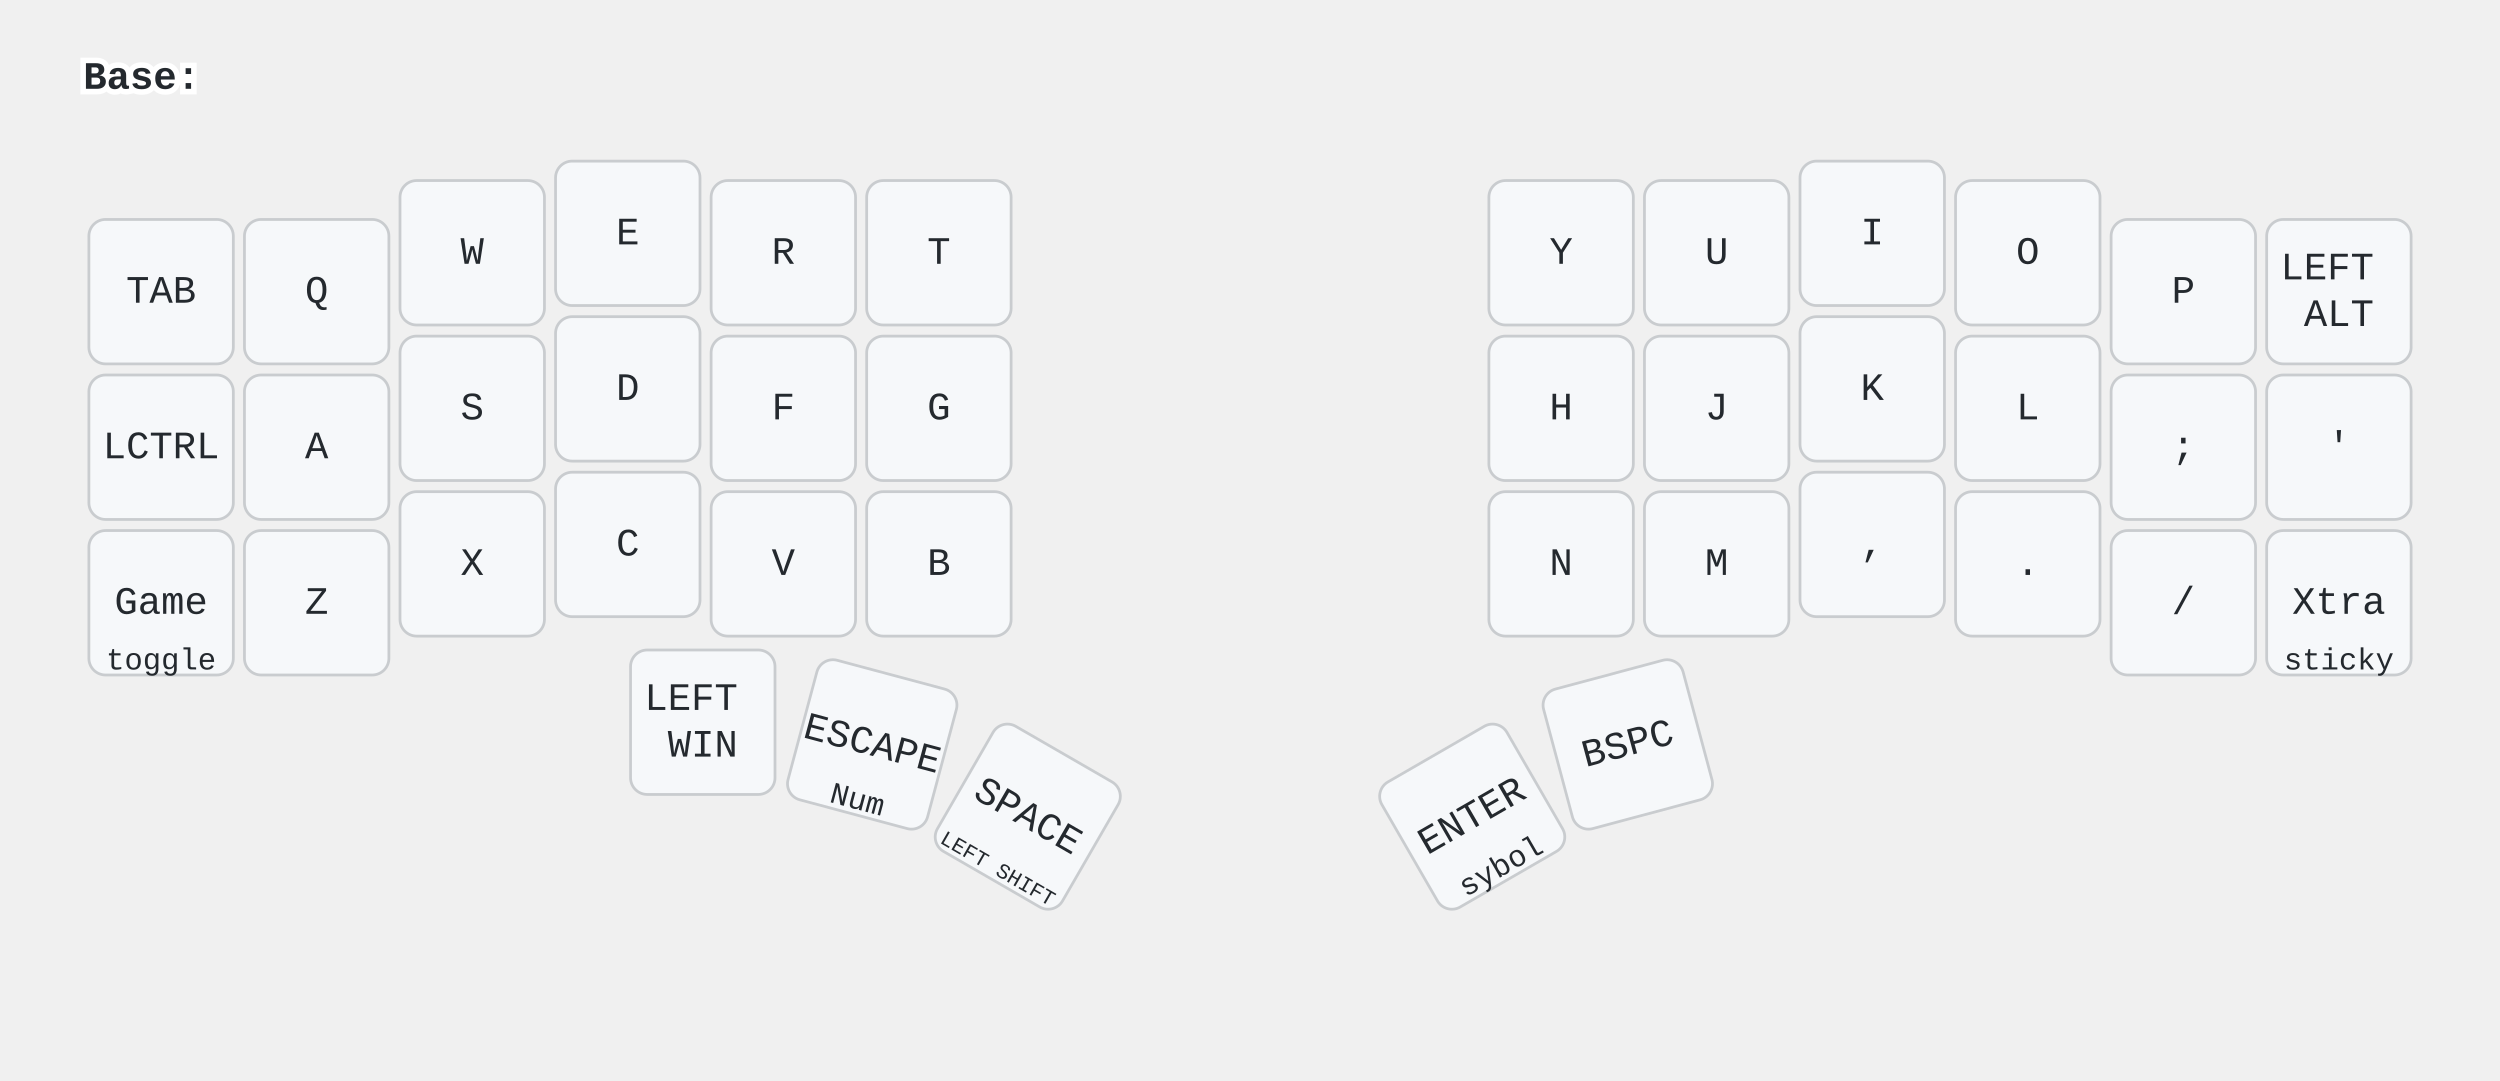
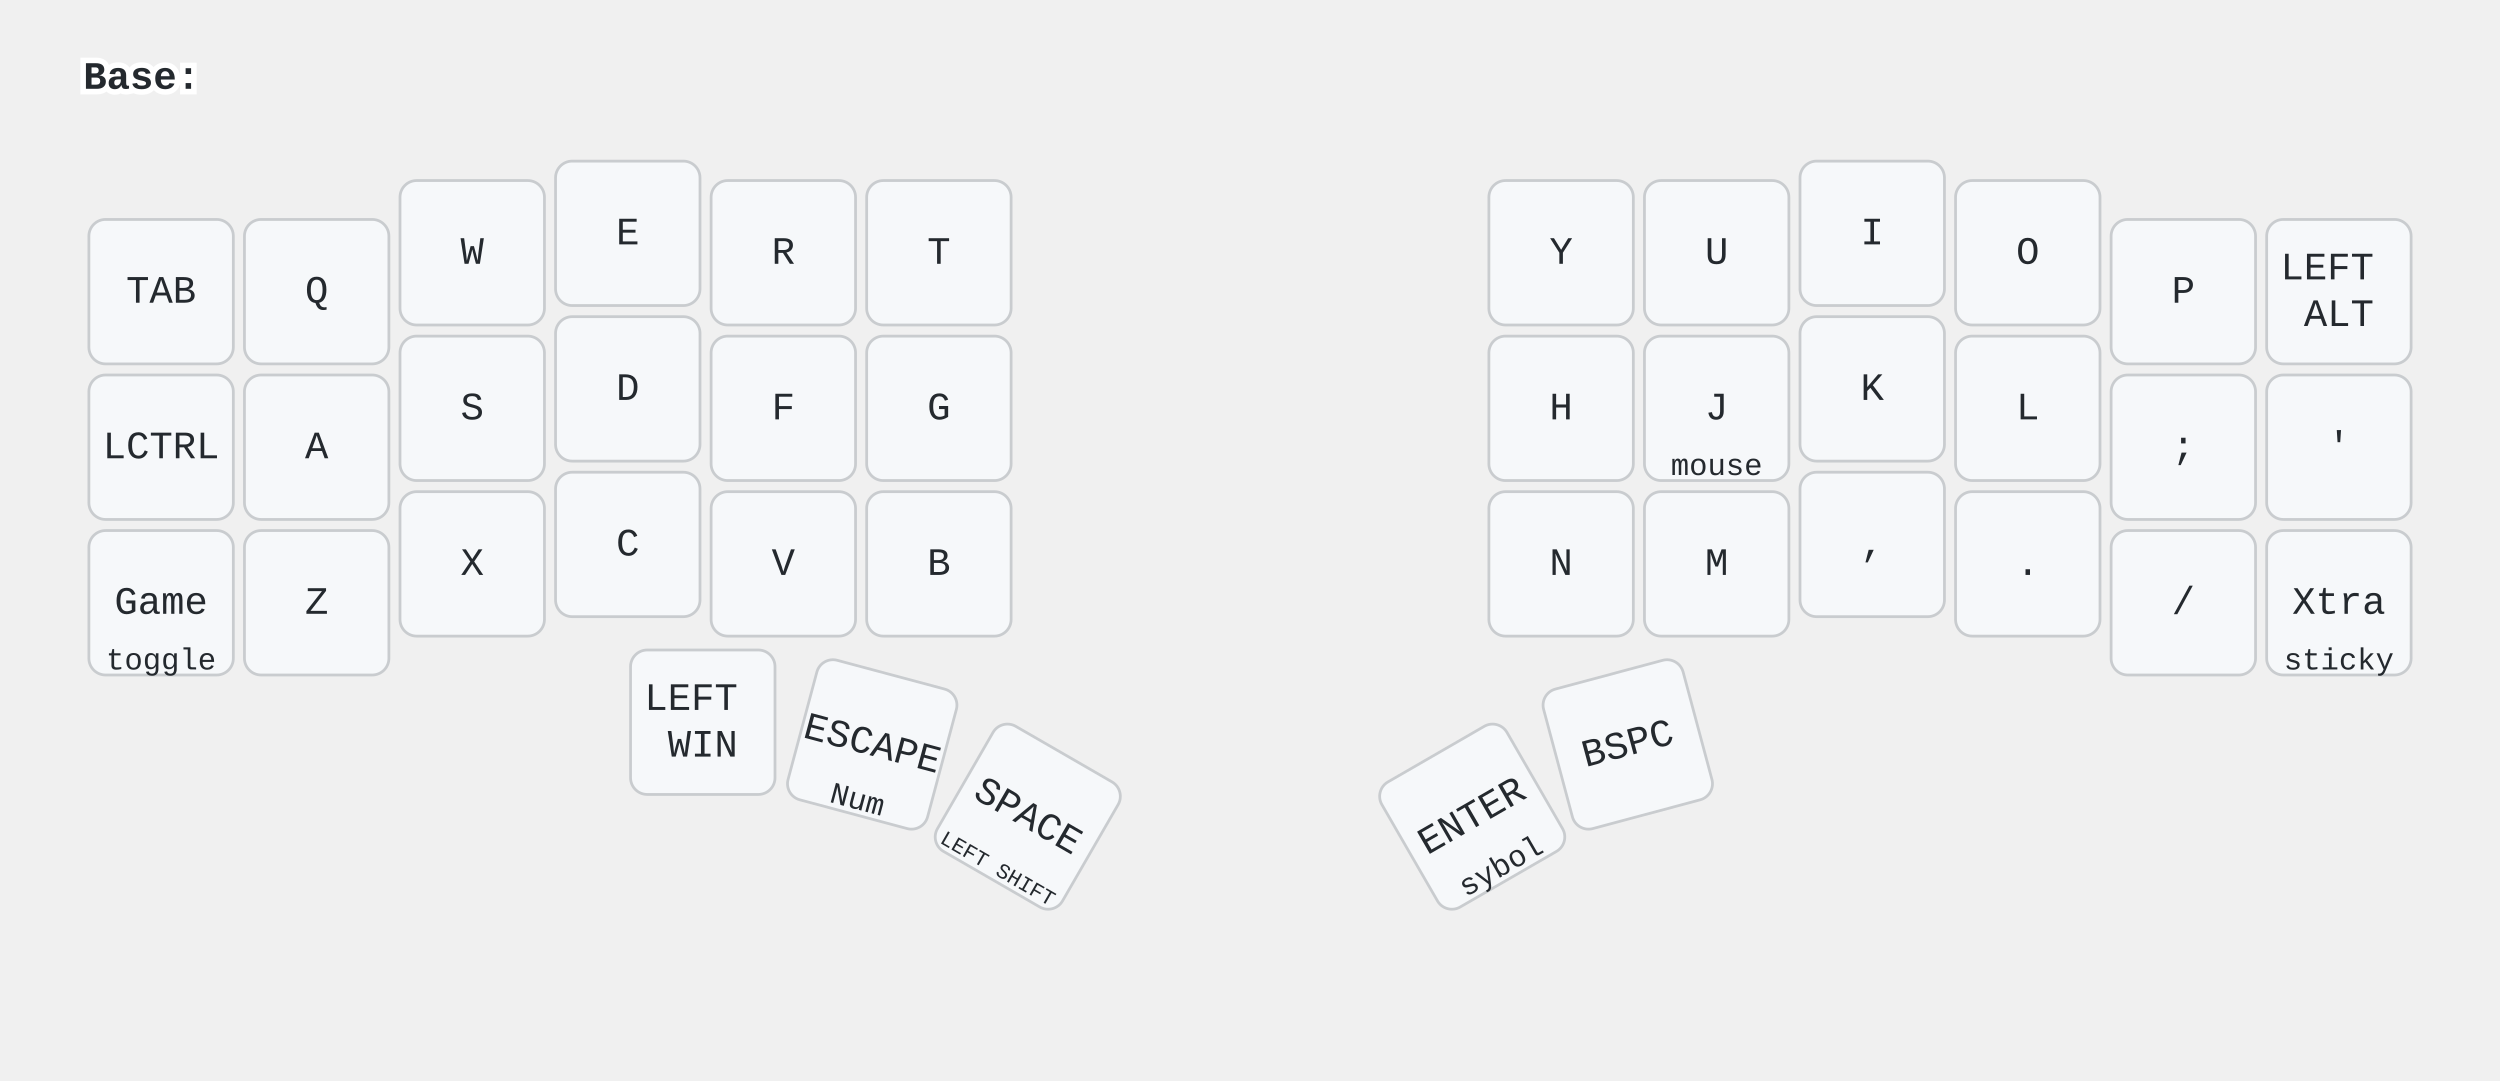
<svg xmlns="http://www.w3.org/2000/svg" width="900" height="389" viewBox="0 0 900 389" class="keymap">
  <style>/* inherit to force styles through use tags */
svg path {
    fill: inherit;
}

/* font and background color specifications */
svg.keymap {
    font-family: SFMono-Regular,Consolas,Liberation Mono,Menlo,monospace;
    font-size: 14px;
    font-kerning: normal;
    text-rendering: optimizeLegibility;
    fill: #24292e;
}

/* default key styling */
rect.key {
    fill: #f6f8fa;
}

rect.key, rect.combo {
    stroke: #c9cccf;
    stroke-width: 1;
}

/* default key side styling, only used is draw_key_sides is set */
rect.side {
    filter: brightness(90%);
}

/* color accent for combo boxes */
rect.combo, rect.combo-separate {
    fill: #cdf;
}

/* color accent for held keys */
rect.held, rect.combo.held {
    fill: #fdd;
}

/* color accent for ghost (optional) keys */
rect.ghost, rect.combo.ghost {
    stroke-dasharray: 4, 4;
    stroke-width: 2;
}

text {
    text-anchor: middle;
    dominant-baseline: middle;
}

/* styling for layer labels */
text.label {
    font-weight: bold;
    text-anchor: start;
    stroke: white;
    stroke-width: 4;
    paint-order: stroke;
}

/* styling for optional footer */
text.footer {
    text-anchor: end;
    dominant-baseline: auto;
    stroke: white;
    stroke-width: 4;
    paint-order: stroke;
}

/* styling for combo tap, and key non-tap label text */
text.combo, text.hold, text.shifted, text.left, text.right {
    font-size: 11px;
}

text.hold {
    text-anchor: middle;
    dominant-baseline: auto;
}

text.shifted {
    text-anchor: middle;
    dominant-baseline: hanging;
}

text.left {
    text-anchor: start;
}

text.right {
    text-anchor: end;
}

text.layer-activator {
    text-decoration: underline;
}

/* styling for hold/shifted label text in combo box */
text.combo.hold, text.combo.shifted, text.combo.left, text.combo.right {
    font-size: 8px;
}

/* lighter symbol for transparent keys */
text.trans {
    fill: #7b7e81;
}

/* styling for combo dendrons */
path.combo {
    stroke-width: 1;
    stroke: gray;
    fill: none;
}

/* Start Tabler Icons Cleanup */
/* cannot use height/width with glyphs */
.icon-tabler &gt; path {
    fill: inherit;
    stroke: inherit;
    stroke-width: 2;
}
/* hide tabler's default box */
.icon-tabler &gt; path[stroke="none"][fill="none"] {
    visibility: hidden;
}
/* End Tabler Icons Cleanup */

@media (prefers-color-scheme: dark) {
svg.keymap { fill: #d1d6db; }
rect.key { fill: #3f4750; }
rect.key, rect.combo { stroke: #60666c; }
rect.combo, rect.combo-separate { fill: #1f3d7a; }
rect.held, rect.combo.held { fill: #854747; }
text.label, text.footer { stroke: black; }
text.trans { fill: #7e8184; }
path.combo { stroke: #7f7f7f; }

}</style>
  <g transform="translate(30, 0)" class="layer-Base">
    <text x="0" y="28" class="label" id="Base">Base:</text>
    <g transform="translate(0, 56)">
      <g transform="translate(28, 49)" class="key keypos-0">
        <rect rx="6" ry="6" x="-26" y="-26" width="52" height="52" class="key" />
        <text x="0" y="0" class="key tap">TAB</text>
      </g>
      <g transform="translate(84, 49)" class="key keypos-1">
        <rect rx="6" ry="6" x="-26" y="-26" width="52" height="52" class="key" />
        <text x="0" y="0" class="key tap">Q</text>
      </g>
      <g transform="translate(140, 35)" class="key keypos-2">
        <rect rx="6" ry="6" x="-26" y="-26" width="52" height="52" class="key" />
        <text x="0" y="0" class="key tap">W</text>
      </g>
      <g transform="translate(196, 28)" class="key keypos-3">
        <rect rx="6" ry="6" x="-26" y="-26" width="52" height="52" class="key" />
        <text x="0" y="0" class="key tap">E</text>
      </g>
      <g transform="translate(252, 35)" class="key keypos-4">
        <rect rx="6" ry="6" x="-26" y="-26" width="52" height="52" class="key" />
        <text x="0" y="0" class="key tap">R</text>
      </g>
      <g transform="translate(308, 35)" class="key keypos-5">
        <rect rx="6" ry="6" x="-26" y="-26" width="52" height="52" class="key" />
        <text x="0" y="0" class="key tap">T</text>
      </g>
      <g transform="translate(532, 35)" class="key keypos-6">
        <rect rx="6" ry="6" x="-26" y="-26" width="52" height="52" class="key" />
        <text x="0" y="0" class="key tap">Y</text>
      </g>
      <g transform="translate(588, 35)" class="key keypos-7">
        <rect rx="6" ry="6" x="-26" y="-26" width="52" height="52" class="key" />
        <text x="0" y="0" class="key tap">U</text>
      </g>
      <g transform="translate(644, 28)" class="key keypos-8">
        <rect rx="6" ry="6" x="-26" y="-26" width="52" height="52" class="key" />
        <text x="0" y="0" class="key tap">I</text>
      </g>
      <g transform="translate(700, 35)" class="key keypos-9">
        <rect rx="6" ry="6" x="-26" y="-26" width="52" height="52" class="key" />
        <text x="0" y="0" class="key tap">O</text>
      </g>
      <g transform="translate(756, 49)" class="key keypos-10">
        <rect rx="6" ry="6" x="-26" y="-26" width="52" height="52" class="key" />
        <text x="0" y="0" class="key tap">P</text>
      </g>
      <g transform="translate(812, 49)" class="key keypos-11">
        <rect rx="6" ry="6" x="-26" y="-26" width="52" height="52" class="key" />
        <text x="0" y="0" class="key tap">
          <tspan x="0" dy="-0.6em">LEFT</tspan>
          <tspan x="0" dy="1.2em">ALT</tspan>
        </text>
      </g>
      <g transform="translate(28, 105)" class="key keypos-12">
        <rect rx="6" ry="6" x="-26" y="-26" width="52" height="52" class="key" />
        <text x="0" y="0" class="key tap">LCTRL</text>
      </g>
      <g transform="translate(84, 105)" class="key keypos-13">
        <rect rx="6" ry="6" x="-26" y="-26" width="52" height="52" class="key" />
        <text x="0" y="0" class="key tap">A</text>
      </g>
      <g transform="translate(140, 91)" class="key keypos-14">
        <rect rx="6" ry="6" x="-26" y="-26" width="52" height="52" class="key" />
        <text x="0" y="0" class="key tap">S</text>
      </g>
      <g transform="translate(196, 84)" class="key keypos-15">
        <rect rx="6" ry="6" x="-26" y="-26" width="52" height="52" class="key" />
        <text x="0" y="0" class="key tap">D</text>
      </g>
      <g transform="translate(252, 91)" class="key keypos-16">
        <rect rx="6" ry="6" x="-26" y="-26" width="52" height="52" class="key" />
        <text x="0" y="0" class="key tap">F</text>
      </g>
      <g transform="translate(308, 91)" class="key keypos-17">
        <rect rx="6" ry="6" x="-26" y="-26" width="52" height="52" class="key" />
        <text x="0" y="0" class="key tap">G</text>
      </g>
      <g transform="translate(532, 91)" class="key keypos-18">
        <rect rx="6" ry="6" x="-26" y="-26" width="52" height="52" class="key" />
        <text x="0" y="0" class="key tap">H</text>
      </g>
      <g transform="translate(588, 91)" class="key keypos-19">
        <rect rx="6" ry="6" x="-26" y="-26" width="52" height="52" class="key" />
        <text x="0" y="0" class="key tap">J</text>
+         <text x="0" y="24" class="key hold">mouse</text>
      </g>
      <g transform="translate(644, 84)" class="key keypos-20">
        <rect rx="6" ry="6" x="-26" y="-26" width="52" height="52" class="key" />
        <text x="0" y="0" class="key tap">K</text>
      </g>
      <g transform="translate(700, 91)" class="key keypos-21">
        <rect rx="6" ry="6" x="-26" y="-26" width="52" height="52" class="key" />
        <text x="0" y="0" class="key tap">L</text>
      </g>
      <g transform="translate(756, 105)" class="key keypos-22">
        <rect rx="6" ry="6" x="-26" y="-26" width="52" height="52" class="key" />
        <text x="0" y="0" class="key tap">;</text>
      </g>
      <g transform="translate(812, 105)" class="key keypos-23">
        <rect rx="6" ry="6" x="-26" y="-26" width="52" height="52" class="key" />
        <text x="0" y="0" class="key tap">'</text>
      </g>
      <g transform="translate(28, 161)" class="key keypos-24">
        <rect rx="6" ry="6" x="-26" y="-26" width="52" height="52" class="key" />
        <text x="0" y="0" class="key tap">Game</text>
        <text x="0" y="24" class="key hold">toggle</text>
      </g>
      <g transform="translate(84, 161)" class="key keypos-25">
        <rect rx="6" ry="6" x="-26" y="-26" width="52" height="52" class="key" />
        <text x="0" y="0" class="key tap">Z</text>
      </g>
      <g transform="translate(140, 147)" class="key keypos-26">
        <rect rx="6" ry="6" x="-26" y="-26" width="52" height="52" class="key" />
        <text x="0" y="0" class="key tap">X</text>
      </g>
      <g transform="translate(196, 140)" class="key keypos-27">
        <rect rx="6" ry="6" x="-26" y="-26" width="52" height="52" class="key" />
        <text x="0" y="0" class="key tap">C</text>
      </g>
      <g transform="translate(252, 147)" class="key keypos-28">
        <rect rx="6" ry="6" x="-26" y="-26" width="52" height="52" class="key" />
        <text x="0" y="0" class="key tap">V</text>
      </g>
      <g transform="translate(308, 147)" class="key keypos-29">
        <rect rx="6" ry="6" x="-26" y="-26" width="52" height="52" class="key" />
        <text x="0" y="0" class="key tap">B</text>
      </g>
      <g transform="translate(532, 147)" class="key keypos-30">
        <rect rx="6" ry="6" x="-26" y="-26" width="52" height="52" class="key" />
        <text x="0" y="0" class="key tap">N</text>
      </g>
      <g transform="translate(588, 147)" class="key keypos-31">
        <rect rx="6" ry="6" x="-26" y="-26" width="52" height="52" class="key" />
        <text x="0" y="0" class="key tap">M</text>
      </g>
      <g transform="translate(644, 140)" class="key keypos-32">
        <rect rx="6" ry="6" x="-26" y="-26" width="52" height="52" class="key" />
        <text x="0" y="0" class="key tap">,</text>
      </g>
      <g transform="translate(700, 147)" class="key keypos-33">
        <rect rx="6" ry="6" x="-26" y="-26" width="52" height="52" class="key" />
        <text x="0" y="0" class="key tap">.</text>
      </g>
      <g transform="translate(756, 161)" class="key keypos-34">
        <rect rx="6" ry="6" x="-26" y="-26" width="52" height="52" class="key" />
        <text x="0" y="0" class="key tap">/</text>
      </g>
      <g transform="translate(812, 161)" class="key keypos-35">
        <rect rx="6" ry="6" x="-26" y="-26" width="52" height="52" class="key" />
        <text x="0" y="0" class="key tap">Xtra</text>
        <text x="0" y="24" class="key hold">sticky</text>
      </g>
      <g transform="translate(223, 204)" class="key keypos-36">
        <rect rx="6" ry="6" x="-26" y="-26" width="52" height="52" class="key" />
        <text x="0" y="0" class="key tap">
          <tspan x="0" dy="-0.6em">LEFT</tspan>
          <tspan x="0" dy="1.2em">WIN</tspan>
        </text>
      </g>
      <g transform="translate(284, 212) rotate(15.0)" class="key keypos-37">
        <rect rx="6" ry="6" x="-26" y="-26" width="52" height="52" class="key" />
        <text x="0" y="0" class="key tap">ESCAPE</text>
        <text x="0" y="24" class="key hold">Num</text>
      </g>
      <g transform="translate(340, 238) rotate(30.0)" class="key keypos-38">
        <rect rx="6" ry="6" x="-26" y="-26" width="52" height="52" class="key" />
        <text x="0" y="0" class="key tap">SPACE</text>
        <text x="0" y="24" class="key hold">
          <tspan style="font-size: 70%">LEFT SHIFT</tspan>
        </text>
      </g>
      <g transform="translate(500, 238) rotate(-30.0)" class="key keypos-39">
        <rect rx="6" ry="6" x="-26" y="-26" width="52" height="52" class="key" />
        <text x="0" y="0" class="key tap">ENTER</text>
        <text x="0" y="24" class="key hold">sybol</text>
      </g>
      <g transform="translate(556, 212) rotate(-15.0)" class="key keypos-40">
        <rect rx="6" ry="6" x="-26" y="-26" width="52" height="52" class="key" />
        <text x="0" y="0" class="key tap">BSPC</text>
      </g>
    </g>
  </g>
</svg>
